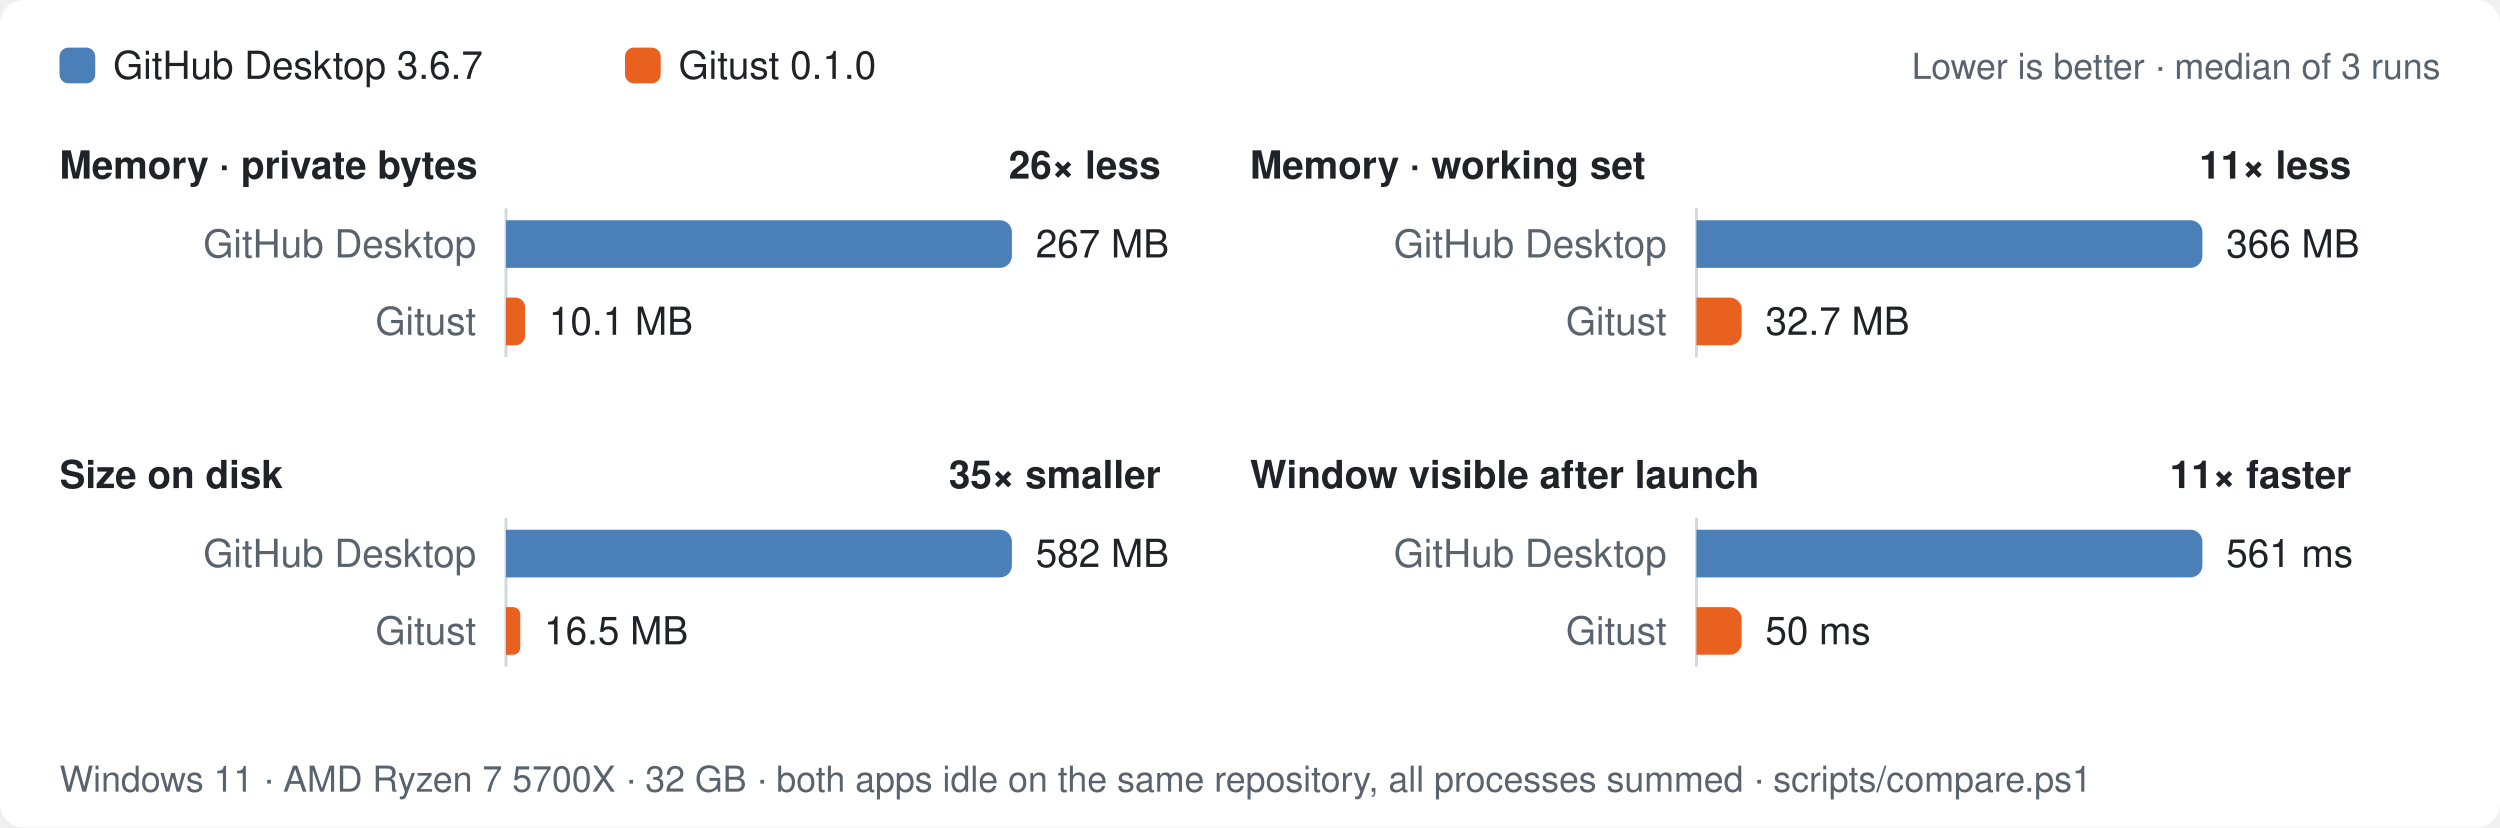
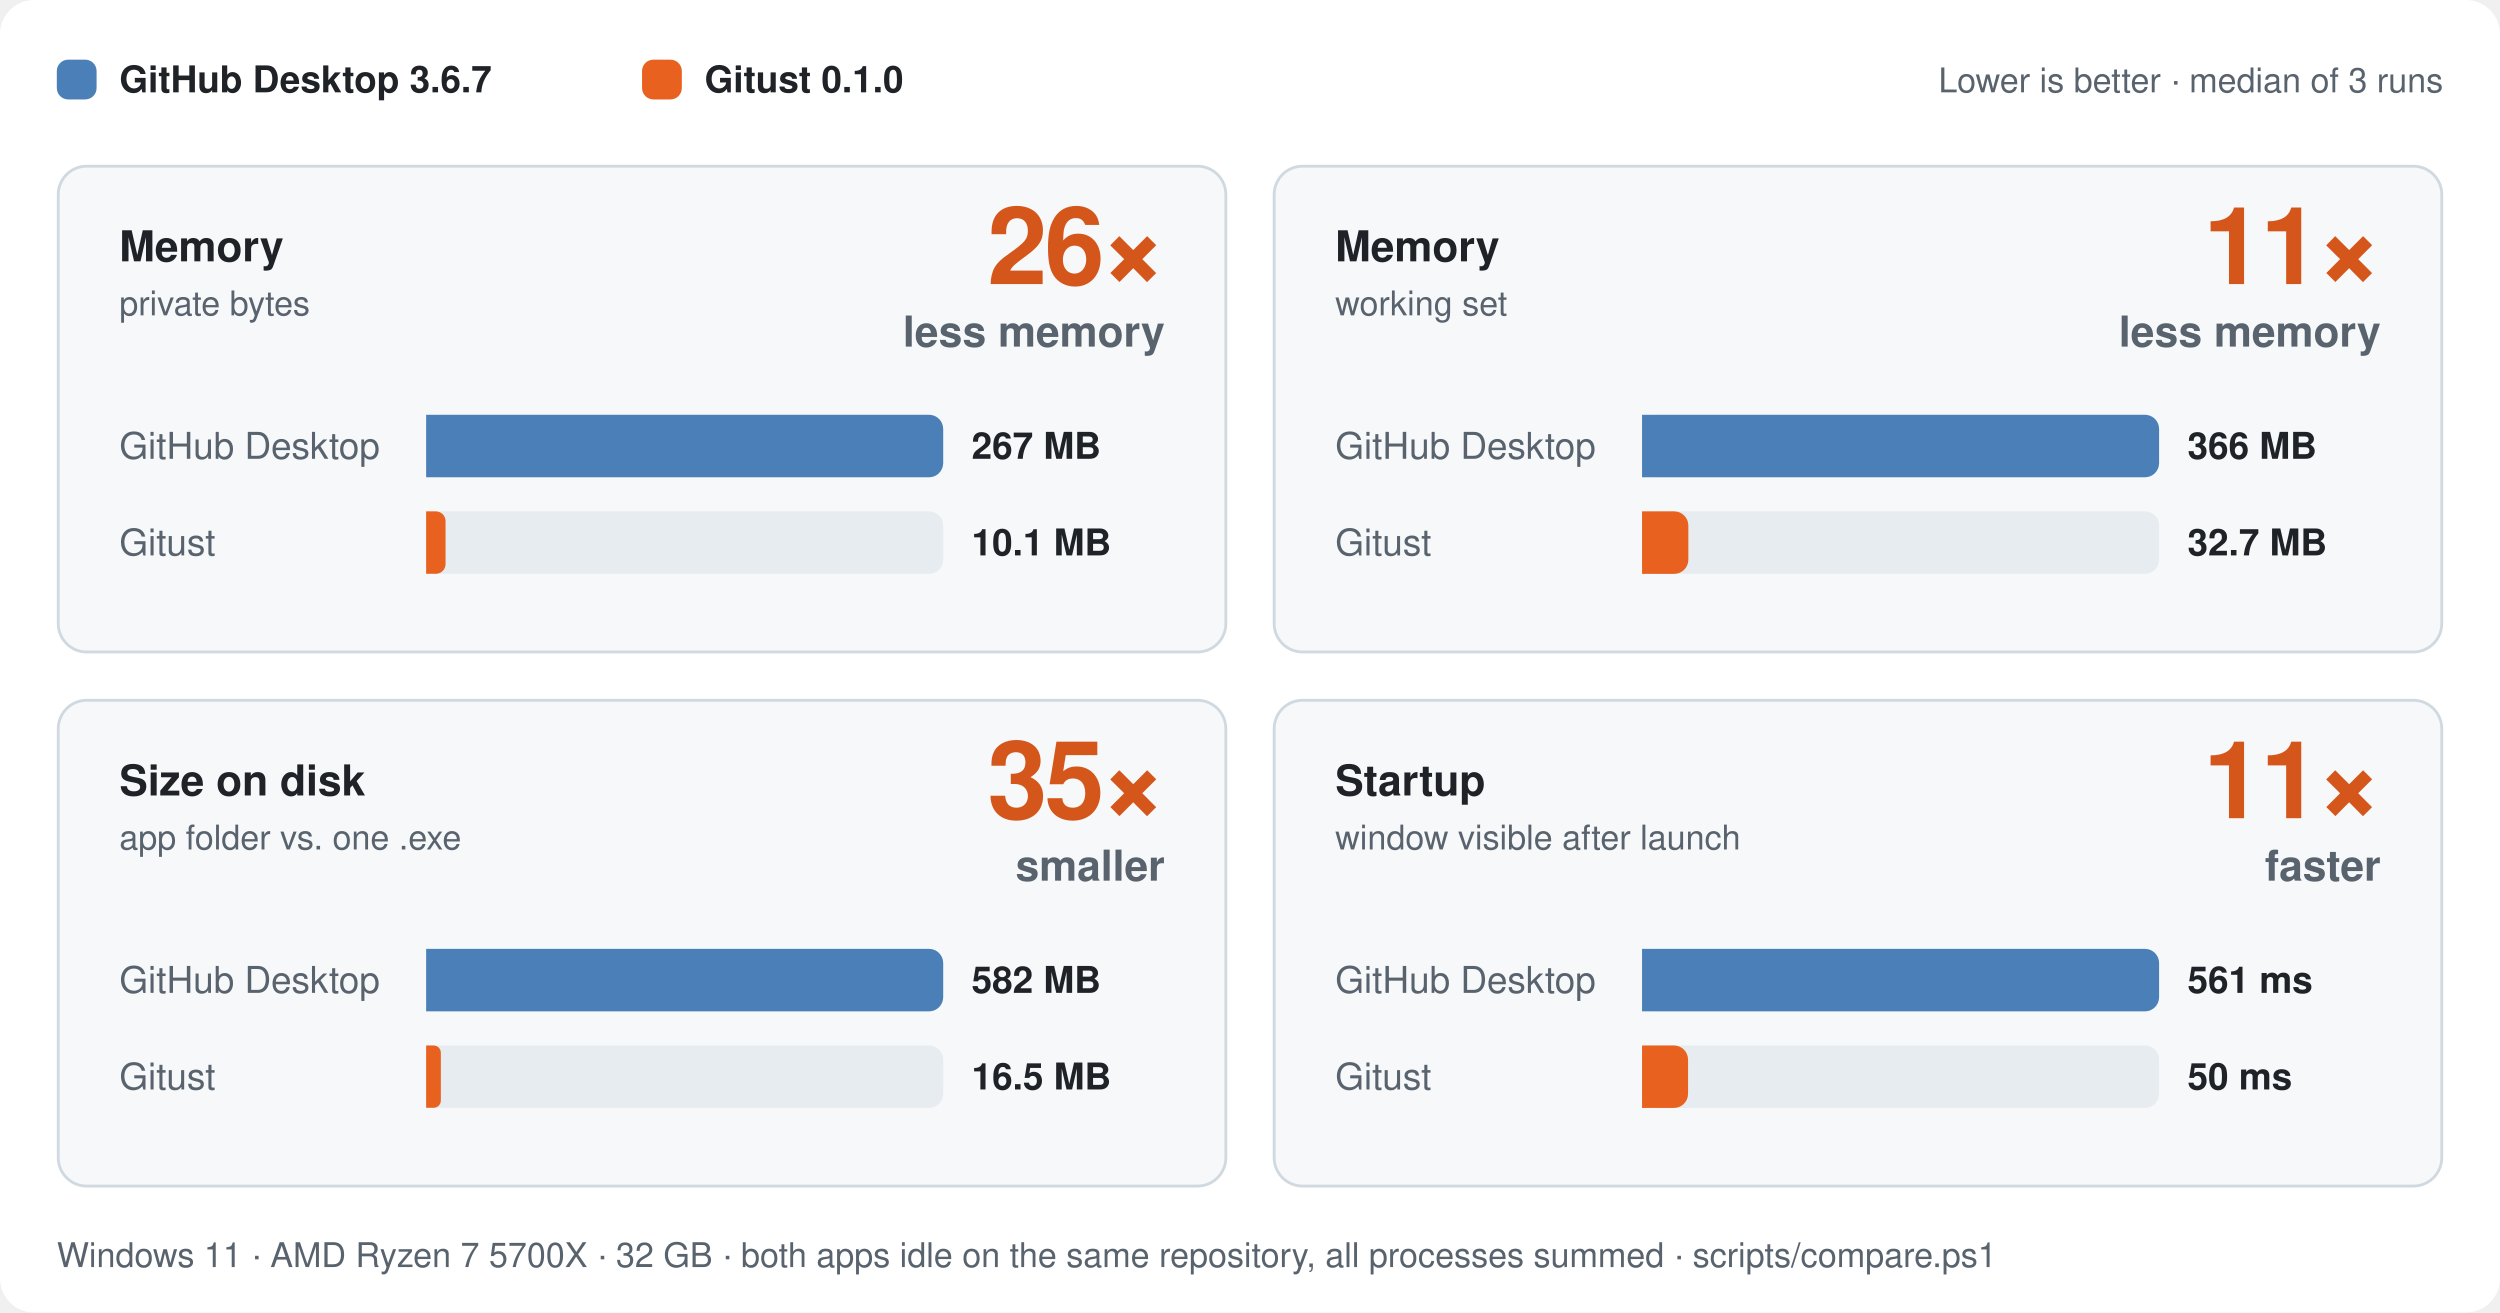
- <svg xmlns="http://www.w3.org/2000/svg" width="840" height="278" viewBox="0 0 840 278" font-family="-apple-system,BlinkMacSystemFont,Segoe UI,Helvetica,Arial,sans-serif" role="img" aria-label="Gitust versus GitHub Desktop: memory, size on disk and startup time">
+ <svg xmlns="http://www.w3.org/2000/svg" width="880" height="462" viewBox="0 0 880 462" font-family="-apple-system,BlinkMacSystemFont,Segoe UI,Helvetica,Arial,sans-serif" role="img" aria-label="Gitust versus GitHub Desktop: memory, size on disk and startup time">
  <style>
-   .bg{fill:#ffffff} .t1{fill:#1f2328} .t2{fill:#59636e} .grid{stroke:#d1d9e0}
-   .gd{fill:#4a7fb8} .gu{fill:#e8611f}
+   .bg{fill:#ffffff} .card{fill:#f6f8fa;stroke:#d1d9e0} .t1{fill:#1f2328} .t2{fill:#59636e}
+   .track{fill:#e7ecf0} .gd{fill:#4a7fb8} .gu{fill:#e8611f} .hero{fill:#d4561a}
  @media (prefers-color-scheme: dark){
-     .bg{fill:#0d1117} .t1{fill:#e6edf3} .t2{fill:#9198a1} .grid{stroke:#3d444d}
-     .gd{fill:#5b93d1} .gu{fill:#e8611f}
+     .bg{fill:#0d1117} .card{fill:#151b23;stroke:#30363d} .t1{fill:#e6edf3} .t2{fill:#9198a1}
+     .track{fill:#212830} .gd{fill:#5b93d1} .gu{fill:#f0702c} .hero{fill:#f58a4e}
  }
  text{font-size:13px}
-   .title{font-weight:600} .small{font-size:12px} .big{font-weight:700}
+   .name{font-size:15px;font-weight:600} .sub{font-size:12px}
+   .ratio{font-size:38px;font-weight:800;letter-spacing:-1px} .word{font-size:15px;font-weight:600}
+   .val{font-size:13px;font-weight:600} .small{font-size:12px} .legend{font-size:13px;font-weight:600}
+   .bar{transform-box:fill-box;transform-origin:left center;animation:grow .9s cubic-bezier(.2,.8,.2,1) backwards}
+   .fade{animation:fade .5s ease-out backwards}
+   @keyframes grow{from{transform:scaleX(0)}}
+   @keyframes fade{from{opacity:0}}
+   @media (prefers-reduced-motion: reduce){.bar,.fade{animation:none}}
</style>
-   <rect class="bg" width="840" height="278" rx="8" />
-   <rect class="gd" x="20" y="16" width="12" height="12" rx="3" />
-   <text class="t1" x="38" y="26.5">GitHub Desktop 3.6.7</text>
-   <rect class="gu" x="210.0" y="16" width="12" height="12" rx="3" />
-   <text class="t1" x="228.0" y="26.5">Gitust 0.1.0</text>
-   <text class="t2 small" x="820" y="26.5" text-anchor="end">Lower is better · median of 3 runs</text>
-   <text class="t1 title" x="20" y="60">Memory · private bytes</text>
-   <text class="t1 big" x="390" y="60" text-anchor="end">26× less</text>
-   <line class="grid" x1="170" x2="170" y1="70" y2="120" stroke-width="1" />
-   <text class="t2" x="160" y="86.5" text-anchor="end">GitHub Desktop</text>
-   <path class="gd" d="M170.0,74.0h166.0a4,4 0 0 1 4,4v8.0a4,4 0 0 1 -4,4h-166.0z" />
-   <text class="t1" x="348.0" y="86.5">267 MB</text>
-   <text class="t2" x="160" y="112.5" text-anchor="end">Gitust</text>
-   <path class="gu" d="M170.0,100.0h3.2a3.212,3.212 0 0 1 3.212,3.212v9.6a3.212,3.212 0 0 1 -3.212,3.212h-3.2z" />
-   <text class="t1" x="184.423" y="112.5">10.1 MB</text>
-   <text class="t1 title" x="420" y="60">Memory · working set</text>
-   <text class="t1 big" x="790" y="60" text-anchor="end">11× less</text>
-   <line class="grid" x1="570" x2="570" y1="70" y2="120" stroke-width="1" />
-   <text class="t2" x="560" y="86.5" text-anchor="end">GitHub Desktop</text>
-   <path class="gd" d="M570.0,74.0h166.0a4,4 0 0 1 4,4v8.0a4,4 0 0 1 -4,4h-166.0z" />
-   <text class="t1" x="748.0" y="86.5">366 MB</text>
-   <text class="t2" x="560" y="112.5" text-anchor="end">Gitust</text>
-   <path class="gu" d="M570.0,100.0h11.2a4,4 0 0 1 4,4v8.0a4,4 0 0 1 -4,4h-11.2z" />
-   <text class="t1" x="593.197" y="112.5">32.7 MB</text>
-   <text class="t1 title" x="20" y="164">Size on disk</text>
-   <text class="t1 big" x="390" y="164" text-anchor="end">35× smaller</text>
-   <line class="grid" x1="170" x2="170" y1="174" y2="224" stroke-width="1" />
-   <text class="t2" x="160" y="190.5" text-anchor="end">GitHub Desktop</text>
-   <path class="gd" d="M170.0,178.0h166.0a4,4 0 0 1 4,4v8.0a4,4 0 0 1 -4,4h-166.0z" />
-   <text class="t1" x="348.0" y="190.5">582 MB</text>
-   <text class="t2" x="160" y="216.5" text-anchor="end">Gitust</text>
-   <path class="gu" d="M170.0,204.0h2.4a2.408,2.408 0 0 1 2.408,2.408v11.2a2.408,2.408 0 0 1 -2.408,2.408h-2.4z" />
-   <text class="t1" x="182.816" y="216.5">16.5 MB</text>
-   <text class="t1 title" x="420" y="164">Window visible after launch</text>
-   <text class="t1 big" x="790" y="164" text-anchor="end">11× faster</text>
-   <line class="grid" x1="570" x2="570" y1="174" y2="224" stroke-width="1" />
-   <text class="t2" x="560" y="190.5" text-anchor="end">GitHub Desktop</text>
-   <path class="gd" d="M570.0,178.0h166.0a4,4 0 0 1 4,4v8.0a4,4 0 0 1 -4,4h-166.0z" />
-   <text class="t1" x="748.0" y="190.5">561 ms</text>
-   <text class="t2" x="560" y="216.5" text-anchor="end">Gitust</text>
-   <path class="gu" d="M570.0,204.0h11.2a4,4 0 0 1 4,4v8.0a4,4 0 0 1 -4,4h-11.2z" />
-   <text class="t1" x="593.152" y="216.5">50 ms</text>
-   <text class="t2 small" x="20" y="266">Windows 11 · AMD Ryzen 7 5700X · 32 GB · both apps idle on the same repository, all processes summed · scripts/compare.ps1</text>
+   <rect class="bg" width="880" height="462" rx="12" />
+   <rect class="gd" x="20" y="21" width="14" height="14" rx="4" />
+   <text class="t1 legend" x="42" y="32.5">GitHub Desktop 3.6.7</text>
+   <rect class="gu" x="226.0" y="21" width="14" height="14" rx="4" />
+   <text class="t1 legend" x="248.0" y="32.5">Gitust 0.1.0</text>
+   <text class="t2 small" x="860" y="32.5" text-anchor="end">Lower is better · median of 3 runs</text>
+   <rect class="card" x="20.5" y="58.5" width="411" height="171" rx="10" />
+   <text class="t1 name" x="42" y="92">Memory</text>
+   <text class="t2 sub" x="42" y="111">private bytes</text>
+   <text class="t2 word fade" style="animation-delay:0.50s" x="410" y="122" text-anchor="end">less memory</text>
+   <text class="hero ratio fade" style="animation-delay:0.40s" x="410" y="100" text-anchor="end">26×</text>
+   <text class="t2" x="42" y="161.5">GitHub Desktop</text>
+   <rect class="track" x="150" y="146" width="182" height="22" rx="5" />
+   <path class="bar gd" style="animation-delay:0.10s" d="M150.0,146.0h177.0a5,5 0 0 1 5,5v12.0a5,5 0 0 1 -5,5h-177.0z" />
+   <text class="t1 val" x="342" y="161.5">267 MB</text>
+   <text class="t2" x="42" y="195.5">Gitust</text>
+   <rect class="track" x="150" y="180" width="182" height="22" rx="5" />
+   <path class="bar gu" style="animation-delay:0.18s" d="M150.0,180.0h3.4a3.438,3.438 0 0 1 3.438,3.438v15.1a3.438,3.438 0 0 1 -3.438,3.438h-3.4z" />
+   <text class="t1 val" x="342" y="195.5">10.1 MB</text>
+   <rect class="card" x="448.5" y="58.5" width="411" height="171" rx="10" />
+   <text class="t1 name" x="470" y="92">Memory</text>
+   <text class="t2 sub" x="470" y="111">working set</text>
+   <text class="t2 word fade" style="animation-delay:0.62s" x="838" y="122" text-anchor="end">less memory</text>
+   <text class="hero ratio fade" style="animation-delay:0.52s" x="838" y="100" text-anchor="end">11×</text>
+   <text class="t2" x="470" y="161.5">GitHub Desktop</text>
+   <rect class="track" x="578" y="146" width="182" height="22" rx="5" />
+   <path class="bar gd" style="animation-delay:0.22s" d="M578.0,146.0h177.0a5,5 0 0 1 5,5v12.0a5,5 0 0 1 -5,5h-177.0z" />
+   <text class="t1 val" x="770" y="161.5">366 MB</text>
+   <text class="t2" x="470" y="195.5">Gitust</text>
+   <rect class="track" x="578" y="180" width="182" height="22" rx="5" />
+   <path class="bar gu" style="animation-delay:0.30s" d="M578.0,180.0h11.3a5,5 0 0 1 5,5v12.0a5,5 0 0 1 -5,5h-11.3z" />
+   <text class="t1 val" x="770" y="195.5">32.7 MB</text>
+   <rect class="card" x="20.5" y="246.5" width="411" height="171" rx="10" />
+   <text class="t1 name" x="42" y="280">Size on disk</text>
+   <text class="t2 sub" x="42" y="299">app folder vs. one .exe</text>
+   <text class="t2 word fade" style="animation-delay:0.74s" x="410" y="310" text-anchor="end">smaller</text>
+   <text class="hero ratio fade" style="animation-delay:0.64s" x="410" y="288" text-anchor="end">35×</text>
+   <text class="t2" x="42" y="349.5">GitHub Desktop</text>
+   <rect class="track" x="150" y="334" width="182" height="22" rx="5" />
+   <path class="bar gd" style="animation-delay:0.34s" d="M150.0,334.0h177.0a5,5 0 0 1 5,5v12.0a5,5 0 0 1 -5,5h-177.0z" />
+   <text class="t1 val" x="342" y="349.5">582 MB</text>
+   <text class="t2" x="42" y="383.5">Gitust</text>
+   <rect class="track" x="150" y="368" width="182" height="22" rx="5" />
+   <path class="bar gu" style="animation-delay:0.42s" d="M150.0,368.0h2.6a2.578,2.578 0 0 1 2.578,2.578v16.8a2.578,2.578 0 0 1 -2.578,2.578h-2.6z" />
+   <text class="t1 val" x="342" y="383.5">16.5 MB</text>
+   <rect class="card" x="448.5" y="246.5" width="411" height="171" rx="10" />
+   <text class="t1 name" x="470" y="280">Startup</text>
+   <text class="t2 sub" x="470" y="299">window visible after launch</text>
+   <text class="t2 word fade" style="animation-delay:0.86s" x="838" y="310" text-anchor="end">faster</text>
+   <text class="hero ratio fade" style="animation-delay:0.76s" x="838" y="288" text-anchor="end">11×</text>
+   <text class="t2" x="470" y="349.5">GitHub Desktop</text>
+   <rect class="track" x="578" y="334" width="182" height="22" rx="5" />
+   <path class="bar gd" style="animation-delay:0.46s" d="M578.0,334.0h177.0a5,5 0 0 1 5,5v12.0a5,5 0 0 1 -5,5h-177.0z" />
+   <text class="t1 val" x="770" y="349.5">561 ms</text>
+   <text class="t2" x="470" y="383.5">Gitust</text>
+   <rect class="track" x="578" y="368" width="182" height="22" rx="5" />
+   <path class="bar gu" style="animation-delay:0.54s" d="M578.0,368.0h11.2a5,5 0 0 1 5,5v12.0a5,5 0 0 1 -5,5h-11.2z" />
+   <text class="t1 val" x="770" y="383.5">50 ms</text>
+   <text class="t2 small" x="20" y="446">Windows 11 · AMD Ryzen 7 5700X · 32 GB · both apps idle on the same repository, all processes summed · scripts/compare.ps1</text>
</svg>
